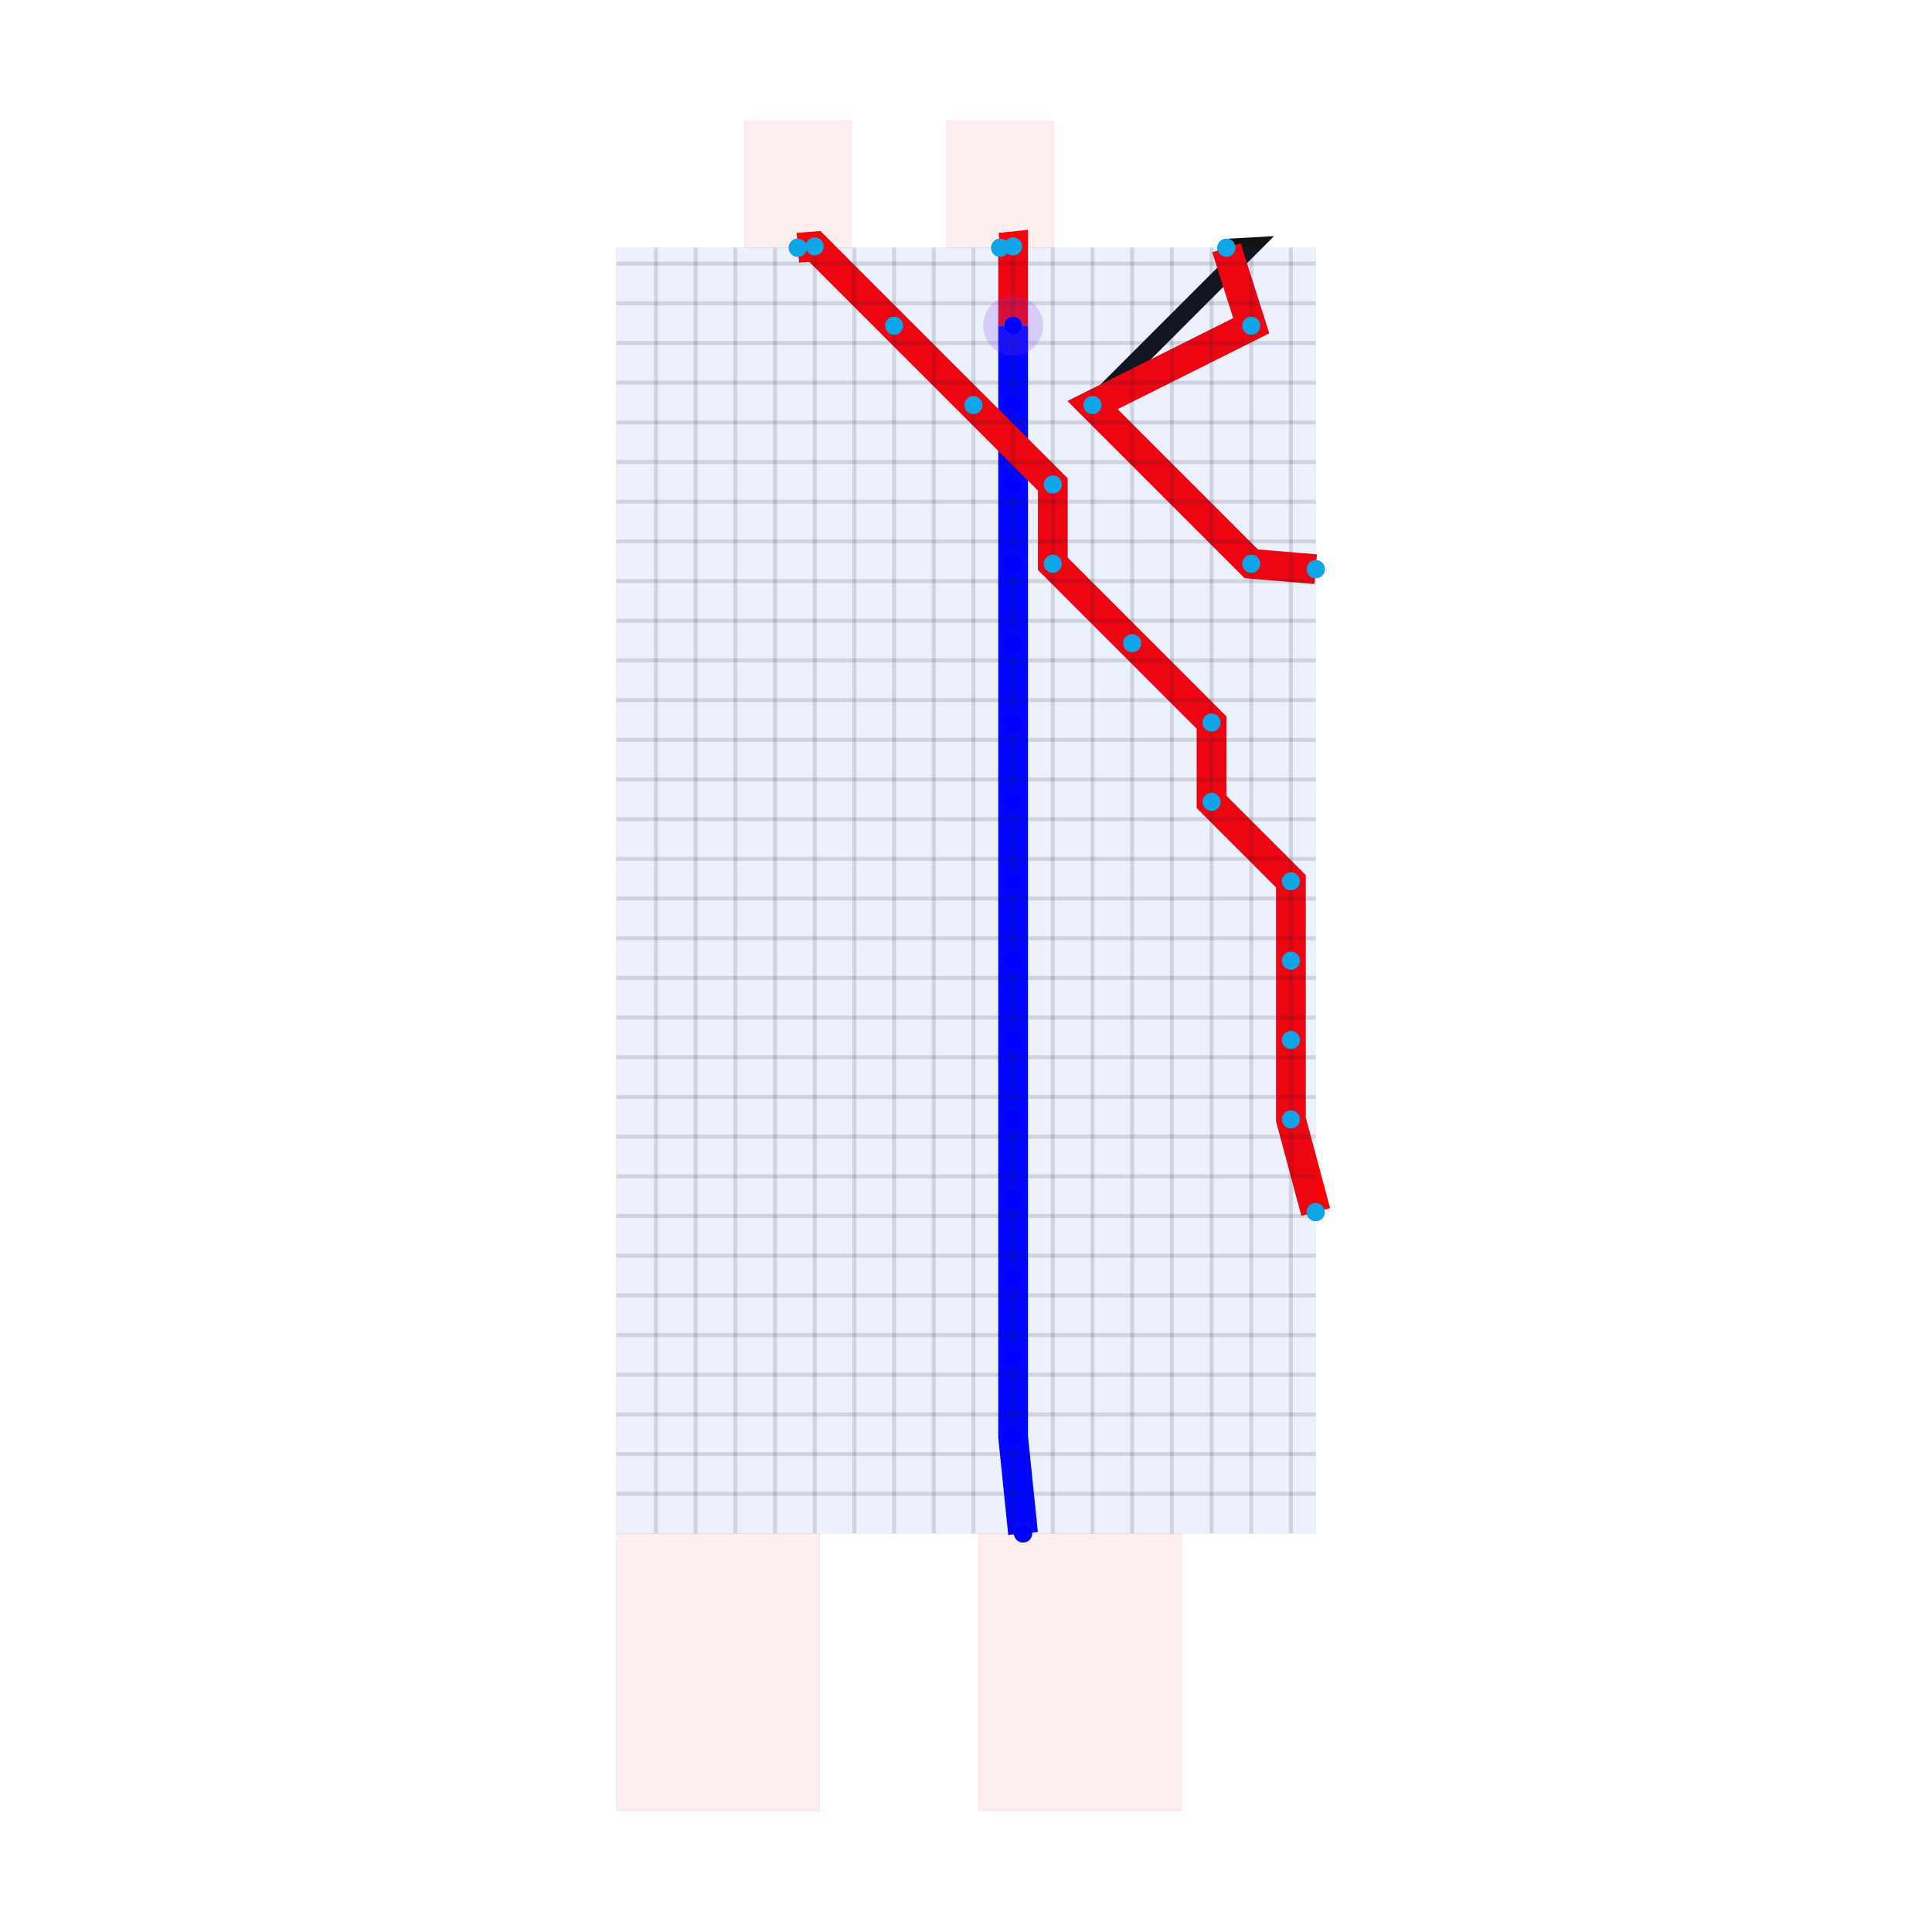
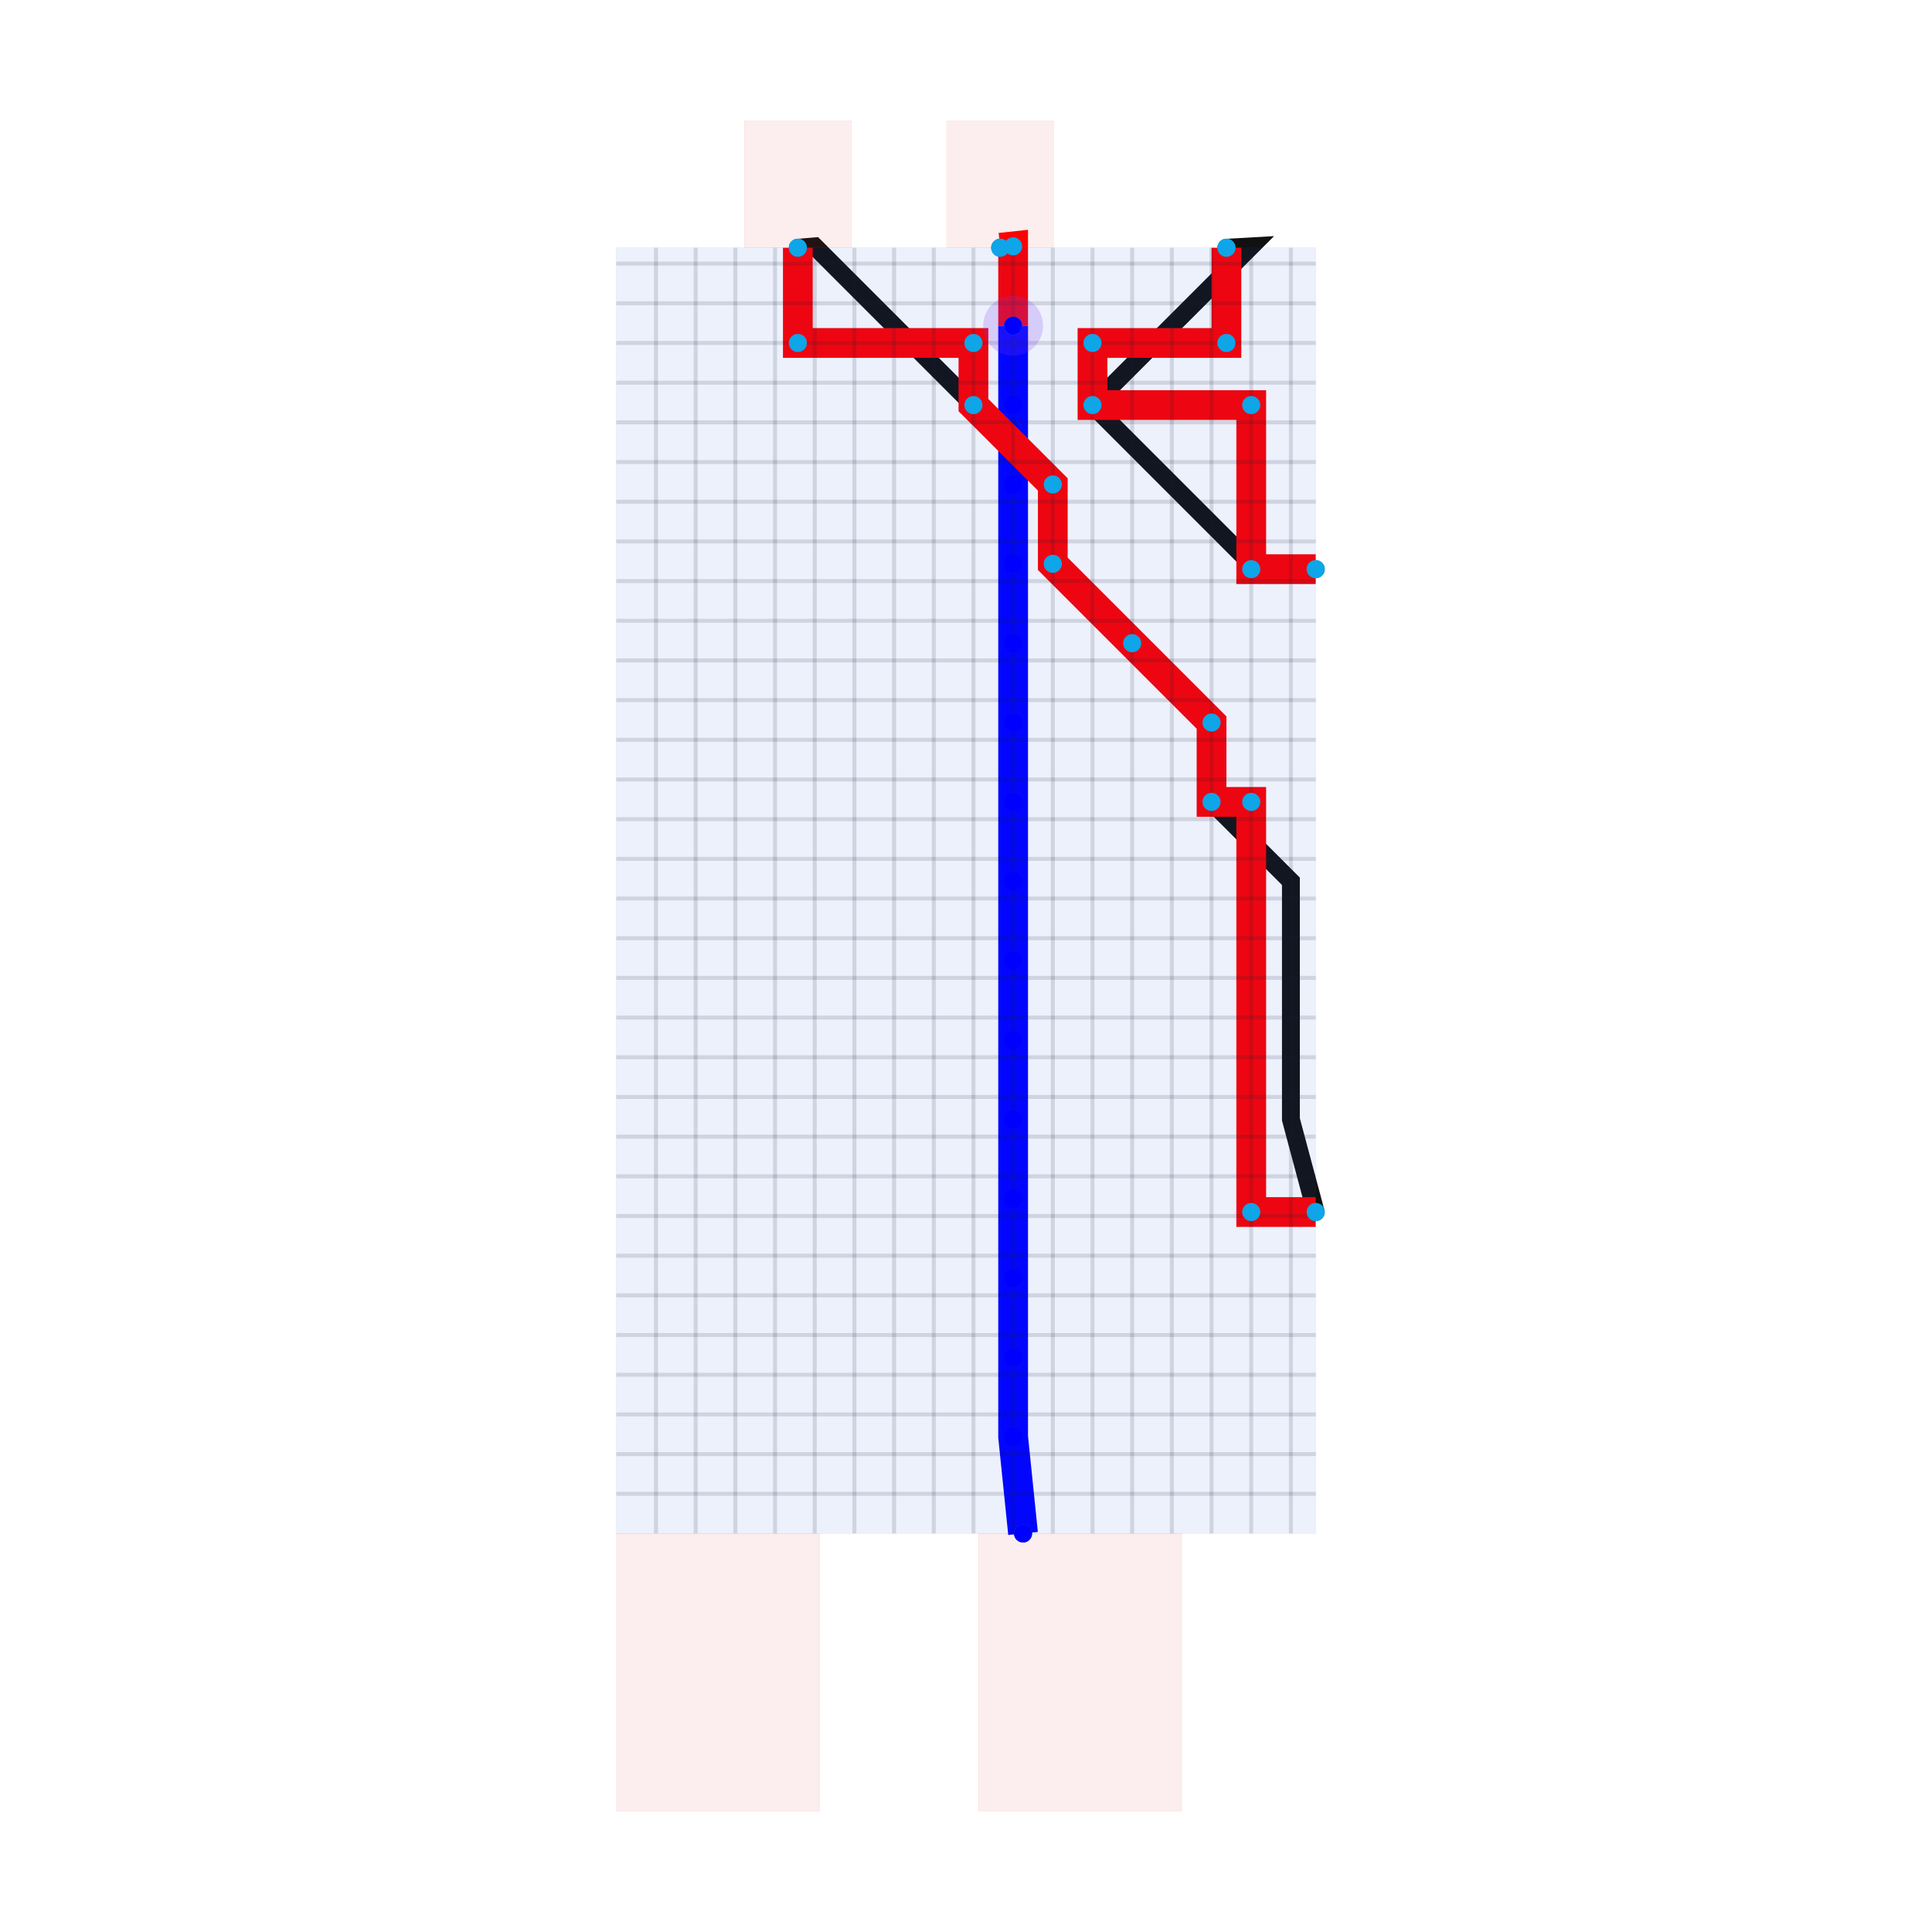
<svg xmlns="http://www.w3.org/2000/svg" width="640" height="640" viewBox="0 0 640 640">
  <rect width="100%" height="100%" fill="white" />
  <g>
    <polyline data-points="-38.86500000000001,9.993 -38.800000000000004,10 -38.800000000000004,9.6" data-type="line" data-label="original:source_net_4_mst0" points="331.338,82.066 335.61,81.606 335.61,107.897" fill="none" stroke="#111111" stroke-width="5.915" />
  </g>
  <g>
    <polyline data-points="-38.800000000000004,9.6 -38.800000000000004,9.6 -38.800000000000004,9.2 -38.800000000000004,8.799999999999999 -38.800000000000004,8.399999999999999 -38.800000000000004,7.999999999999998 -38.800000000000004,7.599999999999998 -38.800000000000004,7.1999999999999975 -38.800000000000004,6.799999999999997 -38.800000000000004,6.399999999999997 -38.800000000000004,5.9999999999999964 -38.800000000000004,5.599999999999996 -38.800000000000004,5.199999999999996 -38.800000000000004,4.799999999999995 -38.800000000000004,4.399999999999995 -38.800000000000004,3.999999999999995 -38.75000000000001,3.513" data-type="line" data-label="original:source_net_4_mst0" points="335.61,107.897 335.61,107.897 335.61,134.188 335.61,160.479 335.61,186.77 335.61,213.061 335.61,239.352 335.61,265.643 335.61,291.934 335.61,318.225 335.61,344.516 335.61,370.808 335.61,397.099 335.61,423.39 335.61,449.681 335.61,475.972 338.897,507.981" fill="none" stroke="#111111" stroke-width="5.915" />
  </g>
  <g>
    <polyline data-points="-37.72500000000001,9.993000000000002 -37.6,10 -38.4,9.2 -37.6,8.399999999999999 -37.275000000000006,8.373000000000001" data-type="line" data-label="original:source_net_4_mst2" points="406.268,82.066 414.484,81.606 361.901,134.188 414.484,186.77 435.845,188.545" fill="none" stroke="#111111" stroke-width="5.915" />
  </g>
  <g>
    <polyline data-points="-39.885000000000005,9.993 -39.800000000000004,10 -39.400000000000006,9.6 -39.00000000000001,9.2 -38.60000000000001,8.799999999999999 -38.60000000000001,8.399999999999999 -38.20000000000001,7.999999999999998 -37.80000000000001,7.599999999999998 -37.80000000000001,7.1999999999999975 -37.40000000000001,6.799999999999997 -37.40000000000001,6.399999999999997 -37.40000000000001,5.9999999999999964 -37.40000000000001,5.599999999999996 -37.275000000000006,5.133000000000001" data-type="line" data-label="original:source_net_12_mst1" points="264.296,82.066 269.883,81.606 296.174,107.897 322.465,134.188 348.756,160.479 348.756,186.77 375.047,213.061 401.338,239.352 401.338,265.643 427.629,291.934 427.629,318.225 427.629,344.516 427.629,370.808 435.845,401.502" fill="none" stroke="#111111" stroke-width="5.915" />
  </g>
  <g>
    <polyline data-points="-38.86500000000001,9.993 -38.800000000000004,10 -38.800000000000004,9.6" data-type="line" data-label="source_net_4_mst0" points="331.338,82.066 335.61,81.606 335.61,107.897" fill="none" stroke="#FF0000" stroke-width="9.859" />
  </g>
  <g>
    <polyline data-points="-38.800000000000004,9.6 -38.800000000000004,9.6 -38.800000000000004,9.2 -38.800000000000004,8.799999999999999 -38.800000000000004,8.399999999999999 -38.800000000000004,7.999999999999998 -38.800000000000004,7.599999999999998 -38.800000000000004,7.1999999999999975 -38.800000000000004,6.799999999999997 -38.800000000000004,6.399999999999997 -38.800000000000004,5.9999999999999964 -38.800000000000004,5.599999999999996 -38.800000000000004,5.199999999999996 -38.800000000000004,4.799999999999995 -38.800000000000004,4.399999999999995 -38.800000000000004,3.999999999999995 -38.75000000000001,3.513" data-type="line" data-label="source_net_4_mst0" points="335.61,107.897 335.61,107.897 335.61,134.188 335.61,160.479 335.61,186.77 335.61,213.061 335.61,239.352 335.61,265.643 335.61,291.934 335.61,318.225 335.61,344.516 335.61,370.808 335.61,397.099 335.61,423.39 335.61,449.681 335.61,475.972 338.897,507.981" fill="none" stroke="#0000FF" stroke-width="9.859" />
  </g>
  <g>
-     <polyline data-points="-37.72500000000001,9.993000000000002 -37.6,9.6 -38.4,9.2 -37.6,8.399999999999999 -37.275000000000006,8.373000000000001" data-type="line" data-label="source_net_4_mst2" points="406.268,82.066 414.484,107.897 361.901,134.188 414.484,186.77 435.845,188.545" fill="none" stroke="#FF0000" stroke-width="9.859" />
-   </g>
-   <g>
-     <polyline data-points="-39.885000000000005,9.993 -39.800000000000004,10 -39.400000000000006,9.6 -39.00000000000001,9.2 -38.60000000000001,8.799999999999999 -38.60000000000001,8.399999999999999 -38.20000000000001,7.999999999999998 -37.80000000000001,7.599999999999998 -37.80000000000001,7.1999999999999975 -37.40000000000001,6.799999999999997 -37.40000000000001,6.399999999999997 -37.40000000000001,5.9999999999999964 -37.40000000000001,5.599999999999996 -37.275000000000006,5.133000000000001" data-type="line" data-label="source_net_12_mst1" points="264.296,82.066 269.883,81.606 296.174,107.897 322.465,134.188 348.756,160.479 348.756,186.77 375.047,213.061 401.338,239.352 401.338,265.643 427.629,291.934 427.629,318.225 427.629,344.516 427.629,370.808 435.845,401.502" fill="none" stroke="#FF0000" stroke-width="9.859" />
+     <polyline data-points="-37.72500000000001,9.993000000000002 -37.72500000000001,9.513 -38.4,9.513 -38.4,9.2 -37.60000000000001,9.2 -37.60000000000001,8.373000000000001 -37.275000000000006,8.373000000000001" data-type="line" data-label="source_net_4_mst2" points="406.268,82.066 406.268,113.615 361.901,113.615 361.901,134.188 414.484,134.188 414.484,188.545 435.845,188.545" fill="none" stroke="#FF0000" stroke-width="9.859" />
+   </g>
+   <g>
+     <polyline data-points="-39.885000000000005,9.993 -39.885000000000005,9.513 -39.00000000000001,9.513 -39.00000000000001,9.2 -38.60000000000001,8.799999999999999 -38.60000000000001,8.399999999999999 -38.20000000000001,7.999999999999998 -37.80000000000001,7.599999999999998 -37.80000000000001,7.1999999999999975 -37.60000000000001,7.1999999999999975 -37.60000000000001,5.133000000000001 -37.275000000000006,5.133000000000001" data-type="line" data-label="source_net_12_mst1" points="264.296,82.066 264.296,113.615 322.465,113.615 322.465,134.188 348.756,160.479 348.756,186.77 375.047,213.061 401.338,239.352 401.338,265.643 414.484,265.643 414.484,401.502 435.845,401.502" fill="none" stroke="#FF0000" stroke-width="9.859" />
  </g>
  <g>
    <polyline data-points="-40.60000000000001,3.513 -40.60000000000001,9.993" data-type="line" data-label="grid:v" points="217.3,507.981 217.3,82.066" fill="none" stroke="rgba(15, 23, 42, 0.14)" stroke-width="1.315" />
  </g>
  <g>
    <polyline data-points="-40.400000000000006,3.513 -40.400000000000006,9.993" data-type="line" data-label="grid:v" points="230.446,507.981 230.446,82.066" fill="none" stroke="rgba(15, 23, 42, 0.14)" stroke-width="1.315" />
  </g>
  <g>
    <polyline data-points="-40.2,3.513 -40.2,9.993" data-type="line" data-label="grid:v" points="243.592,507.981 243.592,82.066" fill="none" stroke="rgba(15, 23, 42, 0.14)" stroke-width="1.315" />
  </g>
  <g>
    <polyline data-points="-40,3.513 -40,9.993" data-type="line" data-label="grid:v" points="256.737,507.981 256.737,82.066" fill="none" stroke="rgba(15, 23, 42, 0.14)" stroke-width="1.315" />
  </g>
  <g>
    <polyline data-points="-39.8,3.513 -39.8,9.993" data-type="line" data-label="grid:v" points="269.883,507.981 269.883,82.066" fill="none" stroke="rgba(15, 23, 42, 0.14)" stroke-width="1.315" />
  </g>
  <g>
    <polyline data-points="-39.599999999999994,3.513 -39.599999999999994,9.993" data-type="line" data-label="grid:v" points="283.028,507.981 283.028,82.066" fill="none" stroke="rgba(15, 23, 42, 0.14)" stroke-width="1.315" />
  </g>
  <g>
    <polyline data-points="-39.39999999999999,3.513 -39.39999999999999,9.993" data-type="line" data-label="grid:v" points="296.174,507.981 296.174,82.066" fill="none" stroke="rgba(15, 23, 42, 0.14)" stroke-width="1.315" />
  </g>
  <g>
    <polyline data-points="-39.19999999999999,3.513 -39.19999999999999,9.993" data-type="line" data-label="grid:v" points="309.319,507.981 309.319,82.066" fill="none" stroke="rgba(15, 23, 42, 0.14)" stroke-width="1.315" />
  </g>
  <g>
    <polyline data-points="-38.999999999999986,3.513 -38.999999999999986,9.993" data-type="line" data-label="grid:v" points="322.465,507.981 322.465,82.066" fill="none" stroke="rgba(15, 23, 42, 0.14)" stroke-width="1.315" />
  </g>
  <g>
    <polyline data-points="-38.79999999999998,3.513 -38.79999999999998,9.993" data-type="line" data-label="grid:v" points="335.61,507.981 335.61,82.066" fill="none" stroke="rgba(15, 23, 42, 0.14)" stroke-width="1.315" />
  </g>
  <g>
    <polyline data-points="-38.59999999999998,3.513 -38.59999999999998,9.993" data-type="line" data-label="grid:v" points="348.756,507.981 348.756,82.066" fill="none" stroke="rgba(15, 23, 42, 0.14)" stroke-width="1.315" />
  </g>
  <g>
    <polyline data-points="-38.39999999999998,3.513 -38.39999999999998,9.993" data-type="line" data-label="grid:v" points="361.901,507.981 361.901,82.066" fill="none" stroke="rgba(15, 23, 42, 0.14)" stroke-width="1.315" />
  </g>
  <g>
    <polyline data-points="-38.199999999999974,3.513 -38.199999999999974,9.993" data-type="line" data-label="grid:v" points="375.047,507.981 375.047,82.066" fill="none" stroke="rgba(15, 23, 42, 0.14)" stroke-width="1.315" />
  </g>
  <g>
    <polyline data-points="-37.99999999999997,3.513 -37.99999999999997,9.993" data-type="line" data-label="grid:v" points="388.192,507.981 388.192,82.066" fill="none" stroke="rgba(15, 23, 42, 0.14)" stroke-width="1.315" />
  </g>
  <g>
    <polyline data-points="-37.79999999999997,3.513 -37.79999999999997,9.993" data-type="line" data-label="grid:v" points="401.338,507.981 401.338,82.066" fill="none" stroke="rgba(15, 23, 42, 0.14)" stroke-width="1.315" />
  </g>
  <g>
    <polyline data-points="-37.599999999999966,3.513 -37.599999999999966,9.993" data-type="line" data-label="grid:v" points="414.484,507.981 414.484,82.066" fill="none" stroke="rgba(15, 23, 42, 0.14)" stroke-width="1.315" />
  </g>
  <g>
    <polyline data-points="-37.39999999999996,3.513 -37.39999999999996,9.993" data-type="line" data-label="grid:v" points="427.629,507.981 427.629,82.066" fill="none" stroke="rgba(15, 23, 42, 0.14)" stroke-width="1.315" />
  </g>
  <g>
    <polyline data-points="-40.80000000000001,3.713 -37.275000000000006,3.713" data-type="line" data-label="grid:h" points="204.155,494.836 435.845,494.836" fill="none" stroke="rgba(15, 23, 42, 0.14)" stroke-width="1.315" />
  </g>
  <g>
    <polyline data-points="-40.80000000000001,3.9130000000000003 -37.275000000000006,3.9130000000000003" data-type="line" data-label="grid:h" points="204.155,481.69 435.845,481.69" fill="none" stroke="rgba(15, 23, 42, 0.14)" stroke-width="1.315" />
  </g>
  <g>
    <polyline data-points="-40.80000000000001,4.113 -37.275000000000006,4.113" data-type="line" data-label="grid:h" points="204.155,468.545 435.845,468.545" fill="none" stroke="rgba(15, 23, 42, 0.14)" stroke-width="1.315" />
  </g>
  <g>
    <polyline data-points="-40.80000000000001,4.313000000000001 -37.275000000000006,4.313000000000001" data-type="line" data-label="grid:h" points="204.155,455.399 435.845,455.399" fill="none" stroke="rgba(15, 23, 42, 0.14)" stroke-width="1.315" />
  </g>
  <g>
    <polyline data-points="-40.80000000000001,4.513000000000001 -37.275000000000006,4.513000000000001" data-type="line" data-label="grid:h" points="204.155,442.254 435.845,442.254" fill="none" stroke="rgba(15, 23, 42, 0.14)" stroke-width="1.315" />
  </g>
  <g>
    <polyline data-points="-40.80000000000001,4.713000000000001 -37.275000000000006,4.713000000000001" data-type="line" data-label="grid:h" points="204.155,429.108 435.845,429.108" fill="none" stroke="rgba(15, 23, 42, 0.14)" stroke-width="1.315" />
  </g>
  <g>
    <polyline data-points="-40.80000000000001,4.913000000000001 -37.275000000000006,4.913000000000001" data-type="line" data-label="grid:h" points="204.155,415.962 435.845,415.962" fill="none" stroke="rgba(15, 23, 42, 0.14)" stroke-width="1.315" />
  </g>
  <g>
    <polyline data-points="-40.80000000000001,5.113000000000001 -37.275000000000006,5.113000000000001" data-type="line" data-label="grid:h" points="204.155,402.817 435.845,402.817" fill="none" stroke="rgba(15, 23, 42, 0.14)" stroke-width="1.315" />
  </g>
  <g>
    <polyline data-points="-40.80000000000001,5.3130000000000015 -37.275000000000006,5.3130000000000015" data-type="line" data-label="grid:h" points="204.155,389.671 435.845,389.671" fill="none" stroke="rgba(15, 23, 42, 0.14)" stroke-width="1.315" />
  </g>
  <g>
    <polyline data-points="-40.80000000000001,5.513000000000002 -37.275000000000006,5.513000000000002" data-type="line" data-label="grid:h" points="204.155,376.526 435.845,376.526" fill="none" stroke="rgba(15, 23, 42, 0.14)" stroke-width="1.315" />
  </g>
  <g>
    <polyline data-points="-40.80000000000001,5.713000000000002 -37.275000000000006,5.713000000000002" data-type="line" data-label="grid:h" points="204.155,363.38 435.845,363.38" fill="none" stroke="rgba(15, 23, 42, 0.14)" stroke-width="1.315" />
  </g>
  <g>
    <polyline data-points="-40.80000000000001,5.913000000000002 -37.275000000000006,5.913000000000002" data-type="line" data-label="grid:h" points="204.155,350.235 435.845,350.235" fill="none" stroke="rgba(15, 23, 42, 0.14)" stroke-width="1.315" />
  </g>
  <g>
    <polyline data-points="-40.80000000000001,6.113000000000002 -37.275000000000006,6.113000000000002" data-type="line" data-label="grid:h" points="204.155,337.089 435.845,337.089" fill="none" stroke="rgba(15, 23, 42, 0.14)" stroke-width="1.315" />
  </g>
  <g>
    <polyline data-points="-40.80000000000001,6.313000000000002 -37.275000000000006,6.313000000000002" data-type="line" data-label="grid:h" points="204.155,323.944 435.845,323.944" fill="none" stroke="rgba(15, 23, 42, 0.14)" stroke-width="1.315" />
  </g>
  <g>
    <polyline data-points="-40.80000000000001,6.513000000000003 -37.275000000000006,6.513000000000003" data-type="line" data-label="grid:h" points="204.155,310.798 435.845,310.798" fill="none" stroke="rgba(15, 23, 42, 0.14)" stroke-width="1.315" />
  </g>
  <g>
    <polyline data-points="-40.80000000000001,6.713000000000003 -37.275000000000006,6.713000000000003" data-type="line" data-label="grid:h" points="204.155,297.653 435.845,297.653" fill="none" stroke="rgba(15, 23, 42, 0.14)" stroke-width="1.315" />
  </g>
  <g>
    <polyline data-points="-40.80000000000001,6.913000000000003 -37.275000000000006,6.913000000000003" data-type="line" data-label="grid:h" points="204.155,284.507 435.845,284.507" fill="none" stroke="rgba(15, 23, 42, 0.14)" stroke-width="1.315" />
  </g>
  <g>
    <polyline data-points="-40.80000000000001,7.113000000000003 -37.275000000000006,7.113000000000003" data-type="line" data-label="grid:h" points="204.155,271.362 435.845,271.362" fill="none" stroke="rgba(15, 23, 42, 0.14)" stroke-width="1.315" />
  </g>
  <g>
    <polyline data-points="-40.80000000000001,7.313000000000003 -37.275000000000006,7.313000000000003" data-type="line" data-label="grid:h" points="204.155,258.216 435.845,258.216" fill="none" stroke="rgba(15, 23, 42, 0.14)" stroke-width="1.315" />
  </g>
  <g>
    <polyline data-points="-40.80000000000001,7.5130000000000035 -37.275000000000006,7.5130000000000035" data-type="line" data-label="grid:h" points="204.155,245.07 435.845,245.07" fill="none" stroke="rgba(15, 23, 42, 0.14)" stroke-width="1.315" />
  </g>
  <g>
    <polyline data-points="-40.80000000000001,7.713000000000004 -37.275000000000006,7.713000000000004" data-type="line" data-label="grid:h" points="204.155,231.925 435.845,231.925" fill="none" stroke="rgba(15, 23, 42, 0.14)" stroke-width="1.315" />
  </g>
  <g>
    <polyline data-points="-40.80000000000001,7.913000000000004 -37.275000000000006,7.913000000000004" data-type="line" data-label="grid:h" points="204.155,218.779 435.845,218.779" fill="none" stroke="rgba(15, 23, 42, 0.14)" stroke-width="1.315" />
  </g>
  <g>
    <polyline data-points="-40.80000000000001,8.113000000000003 -37.275000000000006,8.113000000000003" data-type="line" data-label="grid:h" points="204.155,205.634 435.845,205.634" fill="none" stroke="rgba(15, 23, 42, 0.14)" stroke-width="1.315" />
  </g>
  <g>
    <polyline data-points="-40.80000000000001,8.313000000000002 -37.275000000000006,8.313000000000002" data-type="line" data-label="grid:h" points="204.155,192.488 435.845,192.488" fill="none" stroke="rgba(15, 23, 42, 0.14)" stroke-width="1.315" />
  </g>
  <g>
    <polyline data-points="-40.80000000000001,8.513000000000002 -37.275000000000006,8.513000000000002" data-type="line" data-label="grid:h" points="204.155,179.343 435.845,179.343" fill="none" stroke="rgba(15, 23, 42, 0.14)" stroke-width="1.315" />
  </g>
  <g>
    <polyline data-points="-40.80000000000001,8.713000000000001 -37.275000000000006,8.713000000000001" data-type="line" data-label="grid:h" points="204.155,166.197 435.845,166.197" fill="none" stroke="rgba(15, 23, 42, 0.14)" stroke-width="1.315" />
  </g>
  <g>
    <polyline data-points="-40.80000000000001,8.913 -37.275000000000006,8.913" data-type="line" data-label="grid:h" points="204.155,153.052 435.845,153.052" fill="none" stroke="rgba(15, 23, 42, 0.14)" stroke-width="1.315" />
  </g>
  <g>
    <polyline data-points="-40.80000000000001,9.113 -37.275000000000006,9.113" data-type="line" data-label="grid:h" points="204.155,139.906 435.845,139.906" fill="none" stroke="rgba(15, 23, 42, 0.14)" stroke-width="1.315" />
  </g>
  <g>
    <polyline data-points="-40.80000000000001,9.312999999999999 -37.275000000000006,9.312999999999999" data-type="line" data-label="grid:h" points="204.155,126.761 435.845,126.761" fill="none" stroke="rgba(15, 23, 42, 0.14)" stroke-width="1.315" />
  </g>
  <g>
    <polyline data-points="-40.80000000000001,9.512999999999998 -37.275000000000006,9.512999999999998" data-type="line" data-label="grid:h" points="204.155,113.615 435.845,113.615" fill="none" stroke="rgba(15, 23, 42, 0.14)" stroke-width="1.315" />
  </g>
  <g>
    <polyline data-points="-40.80000000000001,9.712999999999997 -37.275000000000006,9.712999999999997" data-type="line" data-label="grid:h" points="204.155,100.469 435.845,100.469" fill="none" stroke="rgba(15, 23, 42, 0.14)" stroke-width="1.315" />
  </g>
  <g>
    <polyline data-points="-40.80000000000001,9.912999999999997 -37.275000000000006,9.912999999999997" data-type="line" data-label="grid:h" points="204.155,87.324 435.845,87.324" fill="none" stroke="rgba(15, 23, 42, 0.14)" stroke-width="1.315" />
  </g>
  <g>
    <rect data-type="rect" data-label="cmn_31" data-x="-39.03750000000001" data-y="6.753" x="204.155" y="82.066" width="231.69" height="425.915" fill="rgba(29, 78, 216, 0.08)" stroke="#1d4ed8" stroke-width="0.015" />
  </g>
  <g>
    <rect data-type="rect" data-label="obstacle:rect:0" data-x="-40.2875" data-y="2.813" x="204.155" y="507.981" width="67.371" height="92.019" fill="rgba(220, 38, 38, 0.08)" stroke="#dc2626" stroke-width="0.015" />
  </g>
  <g>
    <rect data-type="rect" data-label="obstacle:rect:1" data-x="-38.865" data-y="10.313" x="313.592" y="40" width="35.493" height="42.066" fill="rgba(220, 38, 38, 0.08)" stroke="#dc2626" stroke-width="0.015" />
  </g>
  <g>
    <rect data-type="rect" data-label="obstacle:rect:2" data-x="-39.885" data-y="10.313" x="246.549" y="40" width="35.493" height="42.066" fill="rgba(220, 38, 38, 0.08)" stroke="#dc2626" stroke-width="0.015" />
  </g>
  <g>
    <rect data-type="rect" data-label="obstacle:rect:3" data-x="-38.4625" data-y="2.813" x="324.108" y="507.981" width="67.371" height="92.019" fill="rgba(220, 38, 38, 0.08)" stroke="#dc2626" stroke-width="0.015" />
  </g>
  <circle data-type="circle" data-label="" data-x="-38.800000000000004" data-y="9.6" cx="335.61" cy="107.897" r="9.859" fill="rgba(124, 58, 237, 0.2)" stroke="#7c3aed" stroke-width="0.015" />
  <g>
    <circle data-type="point" data-label="source_net_12_mst1" data-x="-39.885000000000005" data-y="9.993" cx="264.296" cy="82.066" r="3" fill="#0f766e" />
  </g>
  <g>
    <circle data-type="point" data-label="source_net_12_mst1" data-x="-37.275000000000006" data-y="5.133000000000001" cx="435.845" cy="401.502" r="3" fill="#0f766e" />
  </g>
  <g>
    <circle data-type="point" data-label="source_net_4_mst2" data-x="-37.72500000000001" data-y="9.993000000000002" cx="406.268" cy="82.066" r="3" fill="#0f766e" />
  </g>
  <g>
    <circle data-type="point" data-label="source_net_4_mst2" data-x="-37.275000000000006" data-y="8.373000000000001" cx="435.845" cy="188.545" r="3" fill="#0f766e" />
  </g>
  <g>
    <circle data-type="point" data-label="source_net_4_mst0" data-x="-38.86500000000001" data-y="9.993" cx="331.338" cy="82.066" r="3" fill="#0f766e" />
  </g>
  <g>
    <circle data-type="point" data-label="source_net_4_mst0" data-x="-38.75000000000001" data-y="3.513" cx="338.897" cy="507.981" r="3" fill="#0f766e" />
  </g>
  <g>
    <circle data-type="point" data-label="" data-x="-38.86500000000001" data-y="9.993" cx="331.338" cy="82.066" r="3" fill="#0ea5e9" />
  </g>
  <g>
    <circle data-type="point" data-label="" data-x="-38.800000000000004" data-y="10" cx="335.61" cy="81.606" r="3" fill="#0ea5e9" />
  </g>
  <g>
    <circle data-type="point" data-label="" data-x="-38.800000000000004" data-y="9.6" cx="335.61" cy="107.897" r="3" fill="#0ea5e9" />
  </g>
  <g>
    <circle data-type="point" data-label="" data-x="-38.800000000000004" data-y="9.6" cx="335.61" cy="107.897" r="3" fill="#0000FF" />
  </g>
  <g>
    <circle data-type="point" data-label="" data-x="-38.800000000000004" data-y="9.2" cx="335.61" cy="134.188" r="3" fill="#0000FF" />
  </g>
  <g>
    <circle data-type="point" data-label="" data-x="-38.800000000000004" data-y="8.799999999999999" cx="335.61" cy="160.479" r="3" fill="#0000FF" />
  </g>
  <g>
    <circle data-type="point" data-label="" data-x="-38.800000000000004" data-y="8.399999999999999" cx="335.61" cy="186.77" r="3" fill="#0000FF" />
  </g>
  <g>
    <circle data-type="point" data-label="" data-x="-38.800000000000004" data-y="7.999999999999998" cx="335.61" cy="213.061" r="3" fill="#0000FF" />
  </g>
  <g>
    <circle data-type="point" data-label="" data-x="-38.800000000000004" data-y="7.599999999999998" cx="335.61" cy="239.352" r="3" fill="#0000FF" />
  </g>
  <g>
    <circle data-type="point" data-label="" data-x="-38.800000000000004" data-y="7.1999999999999975" cx="335.61" cy="265.643" r="3" fill="#0000FF" />
  </g>
  <g>
    <circle data-type="point" data-label="" data-x="-38.800000000000004" data-y="6.799999999999997" cx="335.61" cy="291.934" r="3" fill="#0000FF" />
  </g>
  <g>
    <circle data-type="point" data-label="" data-x="-38.800000000000004" data-y="6.399999999999997" cx="335.61" cy="318.225" r="3" fill="#0000FF" />
  </g>
  <g>
    <circle data-type="point" data-label="" data-x="-38.800000000000004" data-y="5.9999999999999964" cx="335.61" cy="344.516" r="3" fill="#0000FF" />
  </g>
  <g>
    <circle data-type="point" data-label="" data-x="-38.800000000000004" data-y="5.599999999999996" cx="335.61" cy="370.808" r="3" fill="#0000FF" />
  </g>
  <g>
    <circle data-type="point" data-label="" data-x="-38.800000000000004" data-y="5.199999999999996" cx="335.61" cy="397.099" r="3" fill="#0000FF" />
  </g>
  <g>
    <circle data-type="point" data-label="" data-x="-38.800000000000004" data-y="4.799999999999995" cx="335.61" cy="423.39" r="3" fill="#0000FF" />
  </g>
  <g>
    <circle data-type="point" data-label="" data-x="-38.800000000000004" data-y="4.399999999999995" cx="335.61" cy="449.681" r="3" fill="#0000FF" />
  </g>
  <g>
    <circle data-type="point" data-label="" data-x="-38.800000000000004" data-y="3.999999999999995" cx="335.61" cy="475.972" r="3" fill="#0000FF" />
  </g>
  <g>
    <circle data-type="point" data-label="" data-x="-38.75000000000001" data-y="3.513" cx="338.897" cy="507.981" r="3" fill="#0000FF" />
  </g>
  <g>
    <circle data-type="point" data-label="" data-x="-37.72500000000001" data-y="9.993000000000002" cx="406.268" cy="82.066" r="3" fill="#0ea5e9" />
  </g>
  <g>
-     <circle data-type="point" data-label="" data-x="-37.6" data-y="9.6" cx="414.484" cy="107.897" r="3" fill="#0ea5e9" />
+     <circle data-type="point" data-label="" data-x="-37.72500000000001" data-y="9.513" cx="406.268" cy="113.615" r="3" fill="#0ea5e9" />
+   </g>
+   <g>
+     <circle data-type="point" data-label="" data-x="-38.4" data-y="9.513" cx="361.901" cy="113.615" r="3" fill="#0ea5e9" />
  </g>
  <g>
    <circle data-type="point" data-label="" data-x="-38.4" data-y="9.2" cx="361.901" cy="134.188" r="3" fill="#0ea5e9" />
  </g>
  <g>
-     <circle data-type="point" data-label="" data-x="-37.6" data-y="8.399999999999999" cx="414.484" cy="186.77" r="3" fill="#0ea5e9" />
+     <circle data-type="point" data-label="" data-x="-37.60000000000001" data-y="9.2" cx="414.484" cy="134.188" r="3" fill="#0ea5e9" />
+   </g>
+   <g>
+     <circle data-type="point" data-label="" data-x="-37.60000000000001" data-y="8.373000000000001" cx="414.484" cy="188.545" r="3" fill="#0ea5e9" />
  </g>
  <g>
    <circle data-type="point" data-label="" data-x="-37.275000000000006" data-y="8.373000000000001" cx="435.845" cy="188.545" r="3" fill="#0ea5e9" />
  </g>
  <g>
    <circle data-type="point" data-label="" data-x="-39.885000000000005" data-y="9.993" cx="264.296" cy="82.066" r="3" fill="#0ea5e9" />
  </g>
  <g>
-     <circle data-type="point" data-label="" data-x="-39.800000000000004" data-y="10" cx="269.883" cy="81.606" r="3" fill="#0ea5e9" />
-   </g>
-   <g>
-     <circle data-type="point" data-label="" data-x="-39.400000000000006" data-y="9.6" cx="296.174" cy="107.897" r="3" fill="#0ea5e9" />
+     <circle data-type="point" data-label="" data-x="-39.885000000000005" data-y="9.513" cx="264.296" cy="113.615" r="3" fill="#0ea5e9" />
+   </g>
+   <g>
+     <circle data-type="point" data-label="" data-x="-39.00000000000001" data-y="9.513" cx="322.465" cy="113.615" r="3" fill="#0ea5e9" />
  </g>
  <g>
    <circle data-type="point" data-label="" data-x="-39.00000000000001" data-y="9.2" cx="322.465" cy="134.188" r="3" fill="#0ea5e9" />
  </g>
  <g>
    <circle data-type="point" data-label="" data-x="-38.60000000000001" data-y="8.799999999999999" cx="348.756" cy="160.479" r="3" fill="#0ea5e9" />
  </g>
  <g>
    <circle data-type="point" data-label="" data-x="-38.60000000000001" data-y="8.399999999999999" cx="348.756" cy="186.77" r="3" fill="#0ea5e9" />
  </g>
  <g>
    <circle data-type="point" data-label="" data-x="-38.20000000000001" data-y="7.999999999999998" cx="375.047" cy="213.061" r="3" fill="#0ea5e9" />
  </g>
  <g>
    <circle data-type="point" data-label="" data-x="-37.80000000000001" data-y="7.599999999999998" cx="401.338" cy="239.352" r="3" fill="#0ea5e9" />
  </g>
  <g>
    <circle data-type="point" data-label="" data-x="-37.80000000000001" data-y="7.1999999999999975" cx="401.338" cy="265.643" r="3" fill="#0ea5e9" />
  </g>
  <g>
-     <circle data-type="point" data-label="" data-x="-37.40000000000001" data-y="6.799999999999997" cx="427.629" cy="291.934" r="3" fill="#0ea5e9" />
-   </g>
-   <g>
-     <circle data-type="point" data-label="" data-x="-37.40000000000001" data-y="6.399999999999997" cx="427.629" cy="318.225" r="3" fill="#0ea5e9" />
-   </g>
-   <g>
-     <circle data-type="point" data-label="" data-x="-37.40000000000001" data-y="5.9999999999999964" cx="427.629" cy="344.516" r="3" fill="#0ea5e9" />
-   </g>
-   <g>
-     <circle data-type="point" data-label="" data-x="-37.40000000000001" data-y="5.599999999999996" cx="427.629" cy="370.808" r="3" fill="#0ea5e9" />
+     <circle data-type="point" data-label="" data-x="-37.60000000000001" data-y="7.1999999999999975" cx="414.484" cy="265.643" r="3" fill="#0ea5e9" />
+   </g>
+   <g>
+     <circle data-type="point" data-label="" data-x="-37.60000000000001" data-y="5.133000000000001" cx="414.484" cy="401.502" r="3" fill="#0ea5e9" />
  </g>
  <g>
    <circle data-type="point" data-label="" data-x="-37.275000000000006" data-y="5.133000000000001" cx="435.845" cy="401.502" r="3" fill="#0ea5e9" />
  </g>
  <g id="crosshair" style="display: none">
    <line id="crosshair-h" y1="0" y2="640" stroke="#666" stroke-width="0.5" />
    <line id="crosshair-v" x1="0" x2="640" stroke="#666" stroke-width="0.5" />
    <text id="coordinates" font-family="monospace" font-size="12" fill="#666" />
  </g>
</svg>
